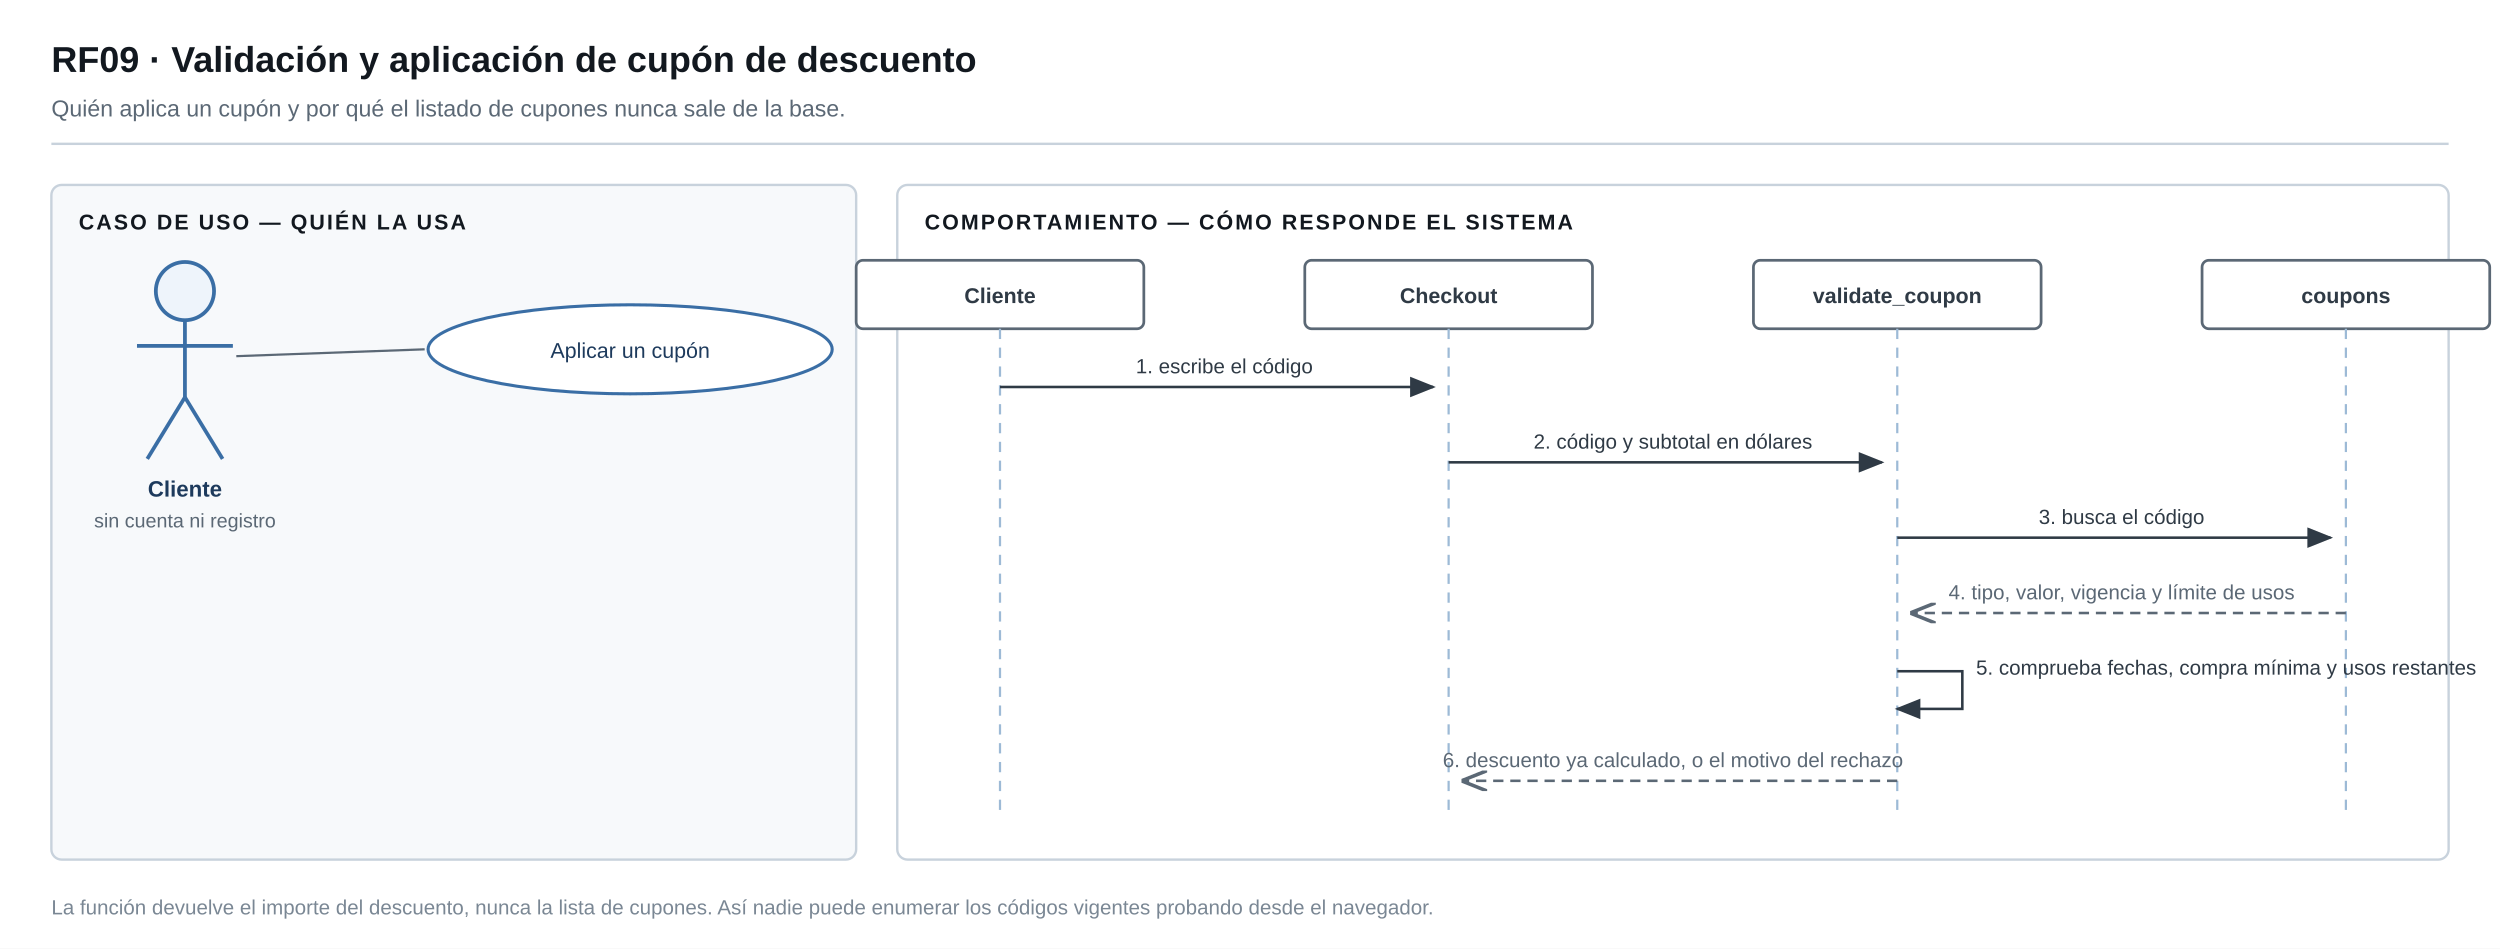
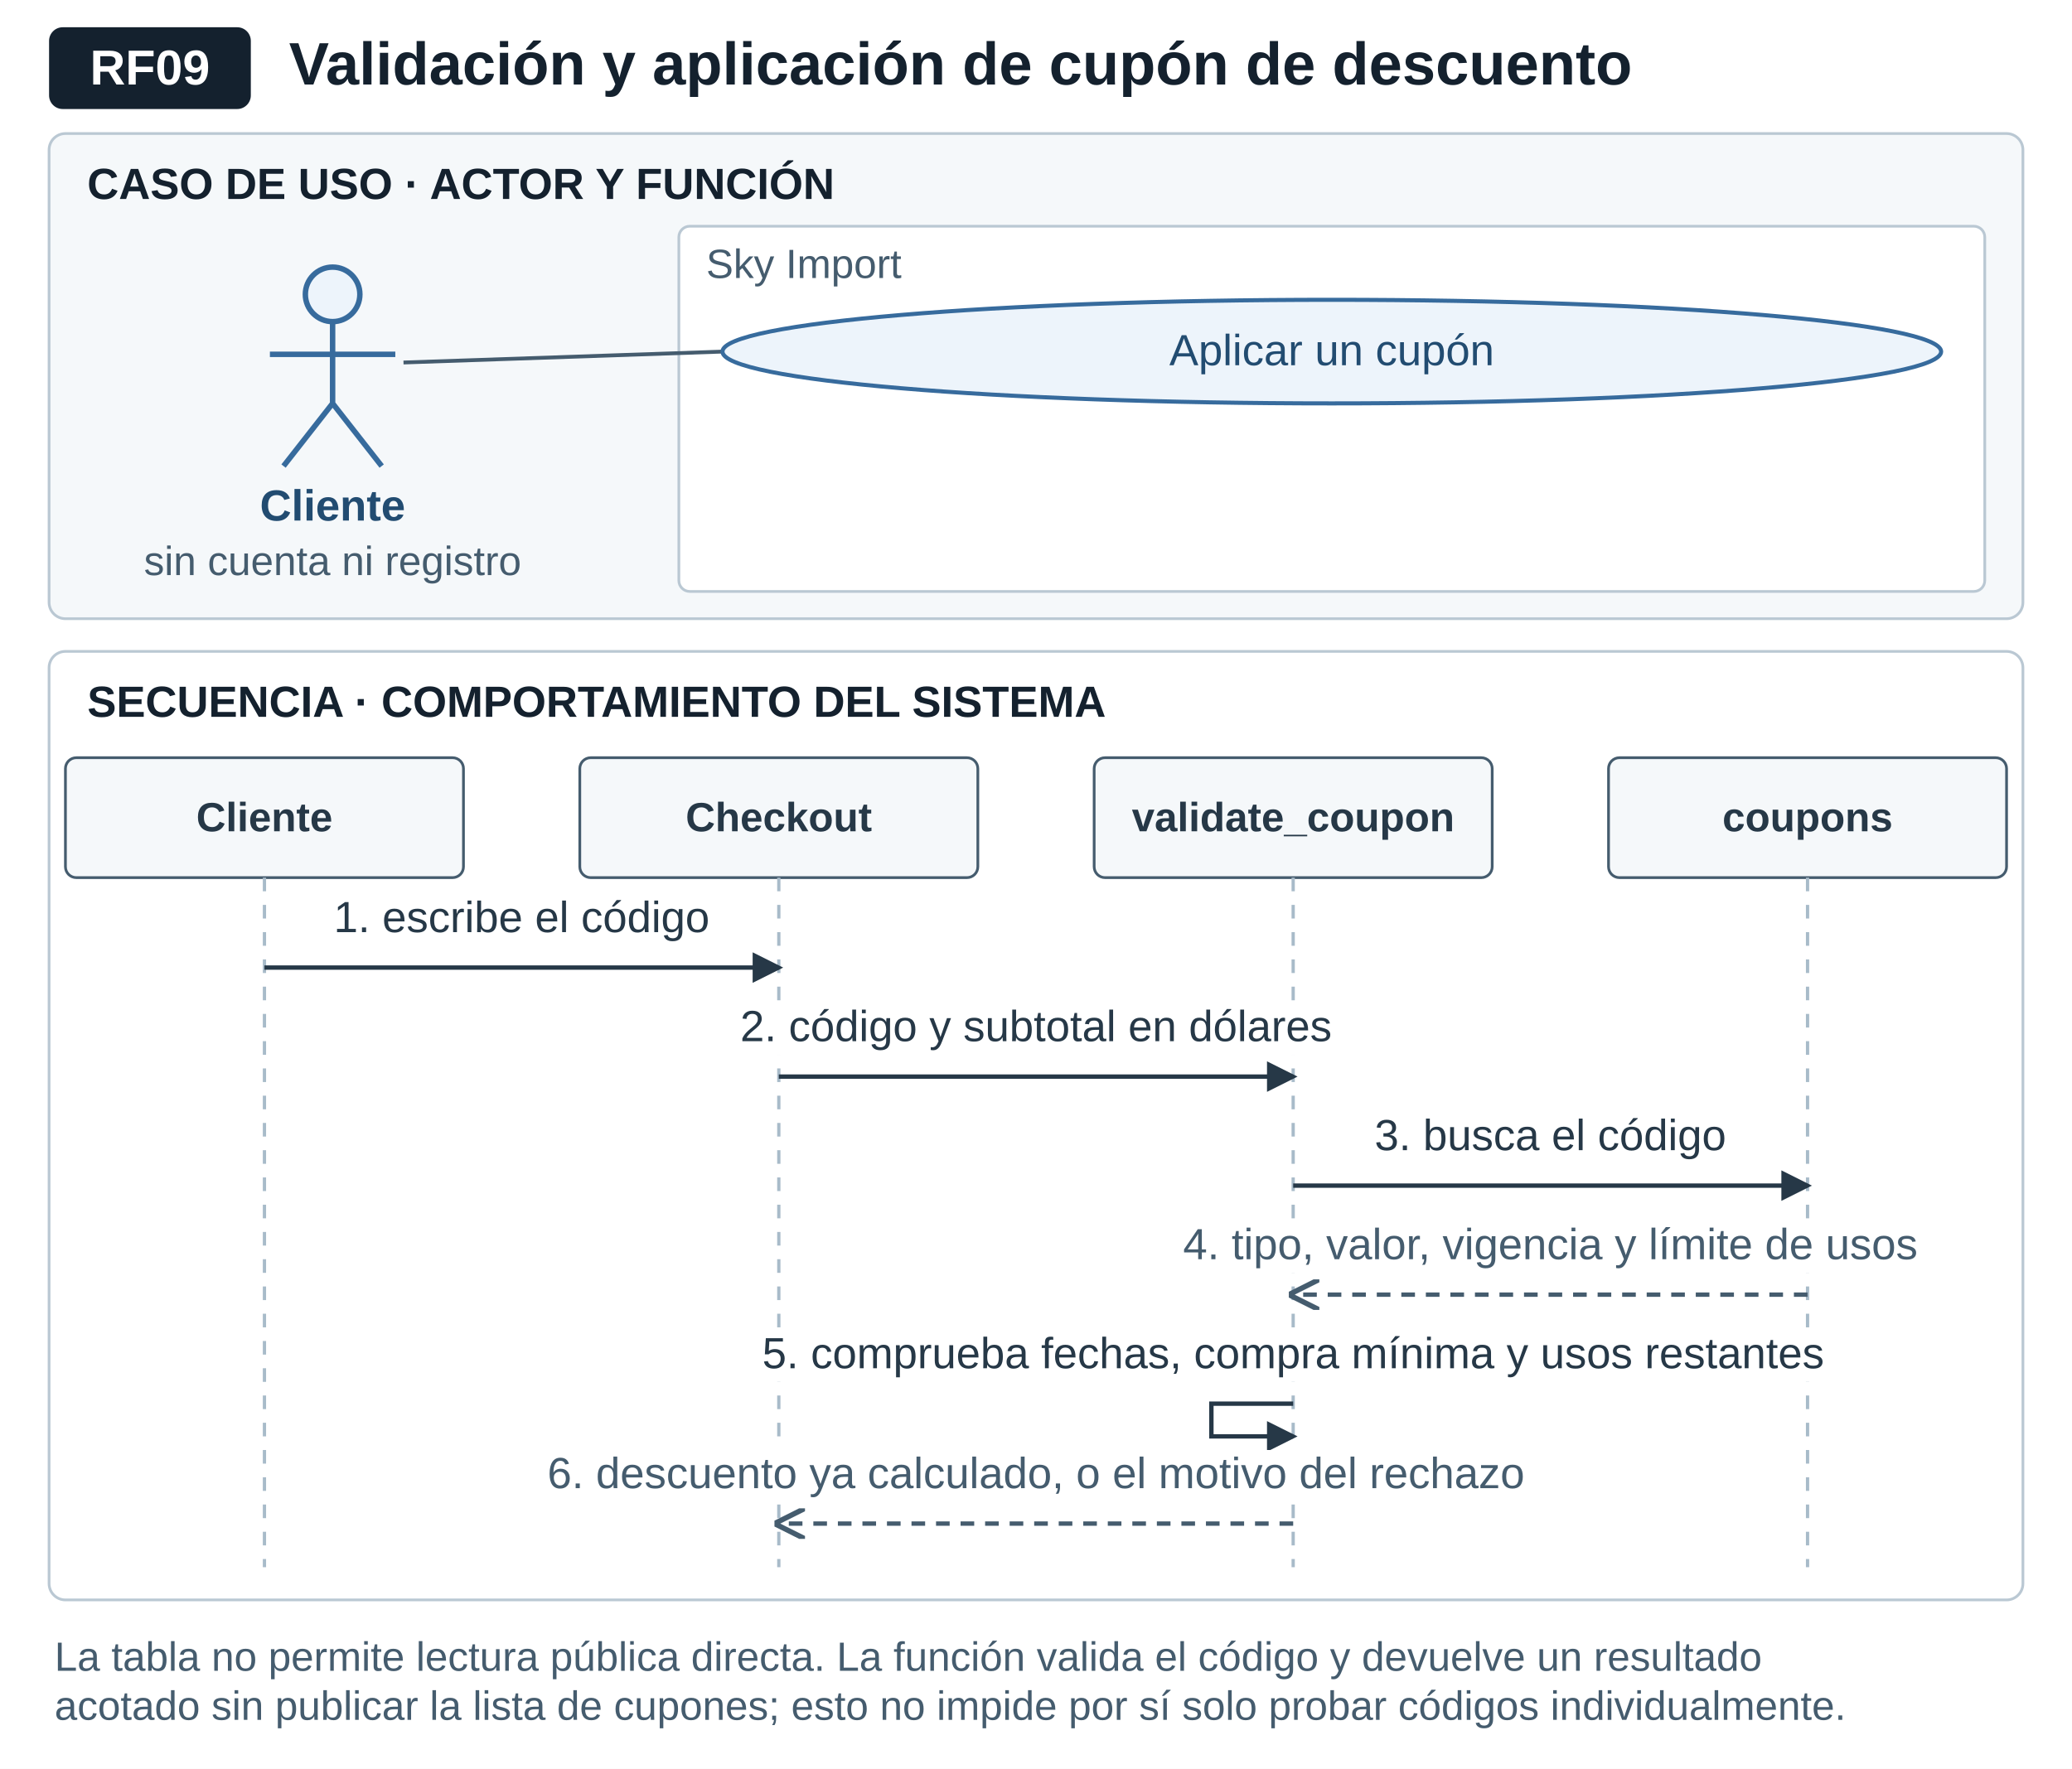
- <svg xmlns="http://www.w3.org/2000/svg" width="1460" height="554" viewBox="0 0 1460 554" font-family="Segoe UI, Arial, sans-serif">
-   <rect width="1460" height="554" fill="#ffffff" />
+ <svg xmlns="http://www.w3.org/2000/svg" width="760" height="649" viewBox="0 0 760 649" font-family="Arial, sans-serif">
+   <rect width="760" height="649" fill="#ffffff" />
  <defs>
-     <marker id="f-llena" markerWidth="10" markerHeight="8" refX="9" refY="4" orient="auto">
-       <path d="M0,0 L10,4 L0,8 z" fill="#2f3a45" />
+     <marker id="f-llena" markerWidth="7" markerHeight="7" refX="6" refY="3.5" orient="auto">
+       <path d="M0,0 L7,3.5 L0,7 z" fill="#263847" />
    </marker>
-     <marker id="f-abierta" markerWidth="10" markerHeight="8" refX="9" refY="4" orient="auto">
-       <path d="M0,0 L10,4 L0,8" fill="none" stroke="#5b6875" stroke-width="1.4" />
+     <marker id="f-abierta" markerWidth="7" markerHeight="7" refX="6" refY="3.5" orient="auto">
+       <path d="M0,0 L7,3.5 L0,7" fill="none" stroke="#455c6e" stroke-width="1.2" />
    </marker>
  </defs>
-   <text x="30" y="42" font-size="21" font-weight="700" fill="#12181f">RF09 · Validación y aplicación de cupón de descuento</text>
-   <text x="30" y="68" font-size="13.5" fill="#5b6875">Quién aplica un cupón y por qué el listado de cupones nunca sale de la base.</text>
-   <line x1="30" y1="84" x2="1430" y2="84" stroke="#c8d2dc" stroke-width="1.4" />
-   <rect x="30" y="108" width="470" height="394" rx="6" fill="#f7f9fb" stroke="#c8d2dc" stroke-width="1.4" />
-   <text x="46" y="134" font-size="12.5" font-weight="700" fill="#12181f" letter-spacing="1.2">CASO DE USO — QUIÉN LA USA</text>
-   <g stroke="#3a6ea5" stroke-width="2.2" fill="none">
-     <circle cx="108" cy="170" r="17" fill="#eef4fb" />
-     <line x1="108" y1="187" x2="108" y2="232" />
-     <line x1="80" y1="202" x2="136" y2="202" />
-     <line x1="108" y1="232" x2="86" y2="268" />
-     <line x1="108" y1="232" x2="130" y2="268" />
+   <rect x="18" y="10" width="74" height="30" rx="5" fill="#14212e" />
+   <text x="55" y="31" text-anchor="middle" font-size="18" font-weight="700" fill="#ffffff">
+     <tspan x="55" dy="0">RF09</tspan>
+   </text>
+   <text x="106" y="31" text-anchor="start" font-size="22" font-weight="700" fill="#14212e">
+     <tspan x="106" dy="0">Validación y aplicación de cupón de descuento</tspan>
+   </text>
+   <rect x="18" y="49" width="724" height="178" rx="6" fill="#f5f8fa" stroke="#bac8d3" />
+   <text x="32" y="73" text-anchor="start" font-size="16" font-weight="700" fill="#14212e">
+     <tspan x="32" dy="0">CASO DE USO · ACTOR Y FUNCIÓN</tspan>
+   </text>
+   <rect x="249" y="83" width="479" height="134" rx="4" fill="#ffffff" stroke="#bac8d3" />
+   <text x="259" y="102" text-anchor="start" font-size="15" font-weight="400" fill="#455c6e">
+     <tspan x="259" dy="0">Sky Import</tspan>
+   </text>
+   <line x1="148" y1="133" x2="265" y2="129" stroke="#455c6e" stroke-width="1.4" />
+   <g stroke="#376b9d" stroke-width="2" fill="none">
+     <circle cx="122" cy="108" r="10" fill="#edf4fb" />
+     <path d="M122 118 v30 m-23,-18 h46 m-23,18 l-18,23 m18,-23 l18,23" />
  </g>
-   <text x="108" y="290" text-anchor="middle" font-size="13" font-weight="700" fill="#1d3a5c">Cliente</text>
-   <text x="108" y="308" text-anchor="middle" font-size="11.5" fill="#5b6875">sin cuenta ni registro</text>
-   <ellipse cx="368" cy="204" rx="118" ry="26" fill="#ffffff" stroke="#3a6ea5" stroke-width="1.8" />
-   <text x="368" y="209" text-anchor="middle" font-size="12.5" fill="#1d3a5c">Aplicar un cupón</text>
-   <line x1="138" y1="208" x2="248" y2="204" stroke="#5b6875" stroke-width="1.3" />
-   <rect x="524" y="108" width="906" height="394" rx="6" fill="#ffffff" stroke="#c8d2dc" stroke-width="1.4" />
-   <text x="540" y="134" font-size="12.5" font-weight="700" fill="#12181f" letter-spacing="1.2">COMPORTAMIENTO — CÓMO RESPONDE EL SISTEMA</text>
-   <rect x="500" y="152" width="168" height="40" rx="4" fill="#ffffff" stroke="#5b6875" stroke-width="1.6" />
-   <text x="584" y="177" text-anchor="middle" font-size="12.5" font-weight="700" fill="#2f3a45">Cliente</text>
-   <line x1="584" y1="192" x2="584" y2="478" stroke="#9dbad6" stroke-width="1.3" stroke-dasharray="6 5" />
-   <rect x="762" y="152" width="168" height="40" rx="4" fill="#ffffff" stroke="#5b6875" stroke-width="1.6" />
-   <text x="846" y="177" text-anchor="middle" font-size="12.5" font-weight="700" fill="#2f3a45">Checkout</text>
-   <line x1="846" y1="192" x2="846" y2="478" stroke="#9dbad6" stroke-width="1.3" stroke-dasharray="6 5" />
-   <rect x="1024" y="152" width="168" height="40" rx="4" fill="#ffffff" stroke="#5b6875" stroke-width="1.6" />
-   <text x="1108" y="177" text-anchor="middle" font-size="12.5" font-weight="700" fill="#2f3a45">validate_coupon</text>
-   <line x1="1108" y1="192" x2="1108" y2="478" stroke="#9dbad6" stroke-width="1.3" stroke-dasharray="6 5" />
-   <rect x="1286" y="152" width="168" height="40" rx="4" fill="#ffffff" stroke="#5b6875" stroke-width="1.6" />
-   <text x="1370" y="177" text-anchor="middle" font-size="12.5" font-weight="700" fill="#2f3a45">coupons</text>
-   <line x1="1370" y1="192" x2="1370" y2="478" stroke="#9dbad6" stroke-width="1.3" stroke-dasharray="6 5" />
-   <line x1="584" y1="226" x2="837" y2="226" stroke="#2f3a45" stroke-width="1.5" marker-end="url(#f-llena)" />
-   <text x="715" y="218" text-anchor="middle" font-size="12" fill="#2f3a45">1. escribe el código</text>
-   <line x1="846" y1="270" x2="1099" y2="270" stroke="#2f3a45" stroke-width="1.5" marker-end="url(#f-llena)" />
-   <text x="977" y="262" text-anchor="middle" font-size="12" fill="#2f3a45">2. código y subtotal en dólares</text>
-   <line x1="1108" y1="314" x2="1361" y2="314" stroke="#2f3a45" stroke-width="1.5" marker-end="url(#f-llena)" />
-   <text x="1239" y="306" text-anchor="middle" font-size="12" fill="#2f3a45">3. busca el código</text>
-   <line x1="1370" y1="358" x2="1117" y2="358" stroke="#5b6875" stroke-width="1.5" stroke-dasharray="6 4" marker-end="url(#f-abierta)" />
-   <text x="1239" y="350" text-anchor="middle" font-size="12" fill="#5b6875">4. tipo, valor, vigencia y límite de usos</text>
-   <path d="M1108 392 h38 v22 h-38" fill="none" stroke="#2f3a45" stroke-width="1.5" marker-end="url(#f-llena)" />
-   <text x="1154" y="394" text-anchor="start" font-size="12" fill="#2f3a45">5. comprueba fechas, compra mínima y usos restantes</text>
-   <line x1="1108" y1="456" x2="855" y2="456" stroke="#5b6875" stroke-width="1.5" stroke-dasharray="6 4" marker-end="url(#f-abierta)" />
-   <text x="977" y="448" text-anchor="middle" font-size="12" fill="#5b6875">6. descuento ya calculado, o el motivo del rechazo</text>
-   <text x="30" y="534" font-size="12" fill="#7a8794">La función devuelve el importe del descuento, nunca la lista de cupones. Así nadie puede enumerar los códigos vigentes probando desde el navegador.</text>
+   <text x="122" y="191" text-anchor="middle" font-size="16" font-weight="700" fill="#224c71">
+     <tspan x="122" dy="0">Cliente</tspan>
+   </text>
+   <text x="122" y="211" text-anchor="middle" font-size="15" font-weight="400" fill="#455c6e">
+     <tspan x="122" dy="0">sin cuenta ni registro</tspan>
+   </text>
+   <ellipse cx="488.5" cy="129" rx="223.5" ry="19" fill="#edf4fb" stroke="#376b9d" stroke-width="1.5" />
+   <text x="488.5" y="134" text-anchor="middle" font-size="16" font-weight="400" fill="#224c71">
+     <tspan x="488.5" dy="0">Aplicar un cupón</tspan>
+   </text>
+   <rect x="18" y="239" width="724" height="348" rx="6" fill="#ffffff" stroke="#bac8d3" />
+   <text x="32" y="263" text-anchor="start" font-size="16" font-weight="700" fill="#14212e">
+     <tspan x="32" dy="0">SECUENCIA · COMPORTAMIENTO DEL SISTEMA</tspan>
+   </text>
+   <rect x="24" y="278" width="146" height="44" rx="4" fill="#f5f8fa" stroke="#455c6e" />
+   <text x="97" y="305" text-anchor="middle" font-size="15" font-weight="700" fill="#263847">
+     <tspan x="97" dy="0">Cliente</tspan>
+   </text>
+   <line x1="97" y1="322" x2="97" y2="575" stroke="#a8bbc9" stroke-width="1.2" stroke-dasharray="5 5" />
+   <rect x="212.667" y="278" width="146" height="44" rx="4" fill="#f5f8fa" stroke="#455c6e" />
+   <text x="285.667" y="305" text-anchor="middle" font-size="15" font-weight="700" fill="#263847">
+     <tspan x="285.667" dy="0">Checkout</tspan>
+   </text>
+   <line x1="285.667" y1="322" x2="285.667" y2="575" stroke="#a8bbc9" stroke-width="1.2" stroke-dasharray="5 5" />
+   <rect x="401.333" y="278" width="146" height="44" rx="4" fill="#f5f8fa" stroke="#455c6e" />
+   <text x="474.333" y="305" text-anchor="middle" font-size="15" font-weight="700" fill="#263847">
+     <tspan x="474.333" dy="0">validate_coupon</tspan>
+   </text>
+   <line x1="474.333" y1="322" x2="474.333" y2="575" stroke="#a8bbc9" stroke-width="1.2" stroke-dasharray="5 5" />
+   <rect x="590" y="278" width="146" height="44" rx="4" fill="#f5f8fa" stroke="#455c6e" />
+   <text x="663" y="305" text-anchor="middle" font-size="15" font-weight="700" fill="#263847">
+     <tspan x="663" dy="0">coupons</tspan>
+   </text>
+   <line x1="663" y1="322" x2="663" y2="575" stroke="#a8bbc9" stroke-width="1.2" stroke-dasharray="5 5" />
+   <rect x="112.573" y="328" width="157.52" height="19" rx="2" fill="#ffffff" />
+   <text x="191.333" y="342" text-anchor="middle" font-size="16" font-weight="400" fill="#263847">
+     <tspan x="191.333" dy="0">1. escribe el código</tspan>
+   </text>
+   <line x1="97" y1="355" x2="285.667" y2="355" stroke="#263847" stroke-width="1.6" marker-end="url(#f-llena)" />
+   <rect x="257.4" y="368" width="245.2" height="19" rx="2" fill="#ffffff" />
+   <text x="380" y="382" text-anchor="middle" font-size="16" font-weight="400" fill="#263847">
+     <tspan x="380" dy="0">2. código y subtotal en dólares</tspan>
+   </text>
+   <line x1="285.667" y1="395" x2="474.333" y2="395" stroke="#263847" stroke-width="1.6" marker-end="url(#f-llena)" />
+   <rect x="496.547" y="408" width="144.24" height="19" rx="2" fill="#ffffff" />
+   <text x="568.667" y="422" text-anchor="middle" font-size="16" font-weight="400" fill="#263847">
+     <tspan x="568.667" dy="0">3. busca el código</tspan>
+   </text>
+   <line x1="474.333" y1="435" x2="663" y2="435" stroke="#263847" stroke-width="1.6" marker-end="url(#f-llena)" />
+   <rect x="416.547" y="448" width="304.24" height="19" rx="2" fill="#ffffff" />
+   <text x="568.667" y="462" text-anchor="middle" font-size="16" font-weight="400" fill="#455c6e">
+     <tspan x="568.667" dy="0">4. tipo, valor, vigencia y límite de usos</tspan>
+   </text>
+   <line x1="663" y1="475" x2="474.333" y2="475" stroke="#455c6e" stroke-width="1.6" stroke-dasharray="5 4" marker-end="url(#f-abierta)" />
+   <rect x="267.013" y="488" width="414.64" height="19" rx="2" fill="#ffffff" />
+   <text x="474.333" y="502" text-anchor="middle" font-size="16" font-weight="400" fill="#263847">
+     <tspan x="474.333" dy="0">5. comprueba fechas, compra mínima y usos restantes</tspan>
+   </text>
+   <path d="M474.333 515 h-30 v12 h30" fill="none" stroke="#263847" stroke-width="1.6" marker-end="url(#f-llena)" />
+   <rect x="186.84" y="532" width="386.32" height="19" rx="2" fill="#ffffff" />
+   <text x="380" y="546" text-anchor="middle" font-size="16" font-weight="400" fill="#455c6e">
+     <tspan x="380" dy="0">6. descuento ya calculado, o el motivo del rechazo</tspan>
+   </text>
+   <line x1="474.333" y1="559" x2="285.667" y2="559" stroke="#455c6e" stroke-width="1.6" stroke-dasharray="5 4" marker-end="url(#f-abierta)" />
+   <text x="20" y="613" text-anchor="start" font-size="15" font-weight="400" fill="#455c6e">
+     <tspan x="20" dy="0">La tabla no permite lectura pública directa. La función valida el código y devuelve un resultado</tspan>
+     <tspan x="20" dy="18">acotado sin publicar la lista de cupones; esto no impide por sí solo probar códigos individualmente.</tspan>
+   </text>
</svg>
